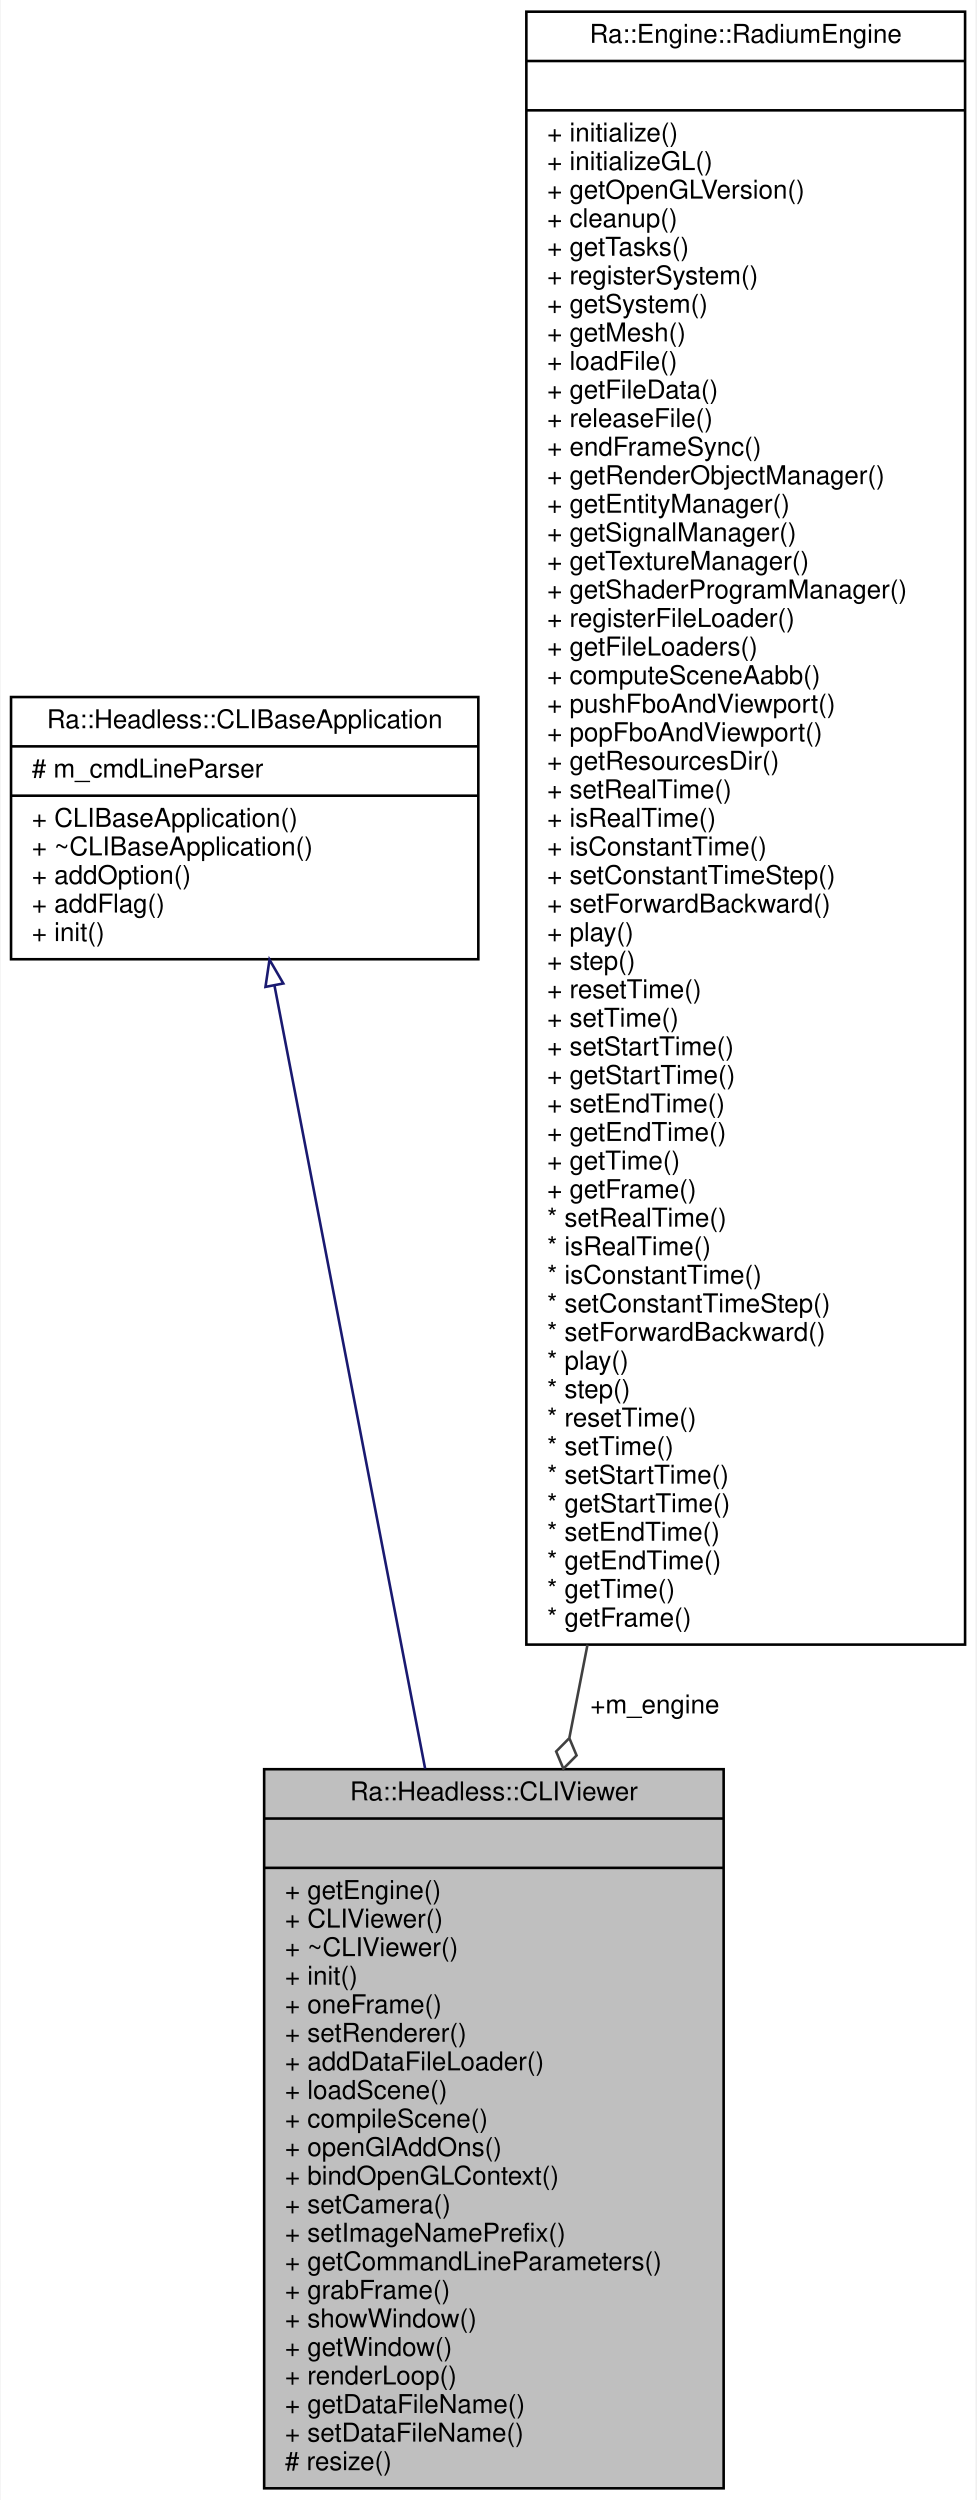
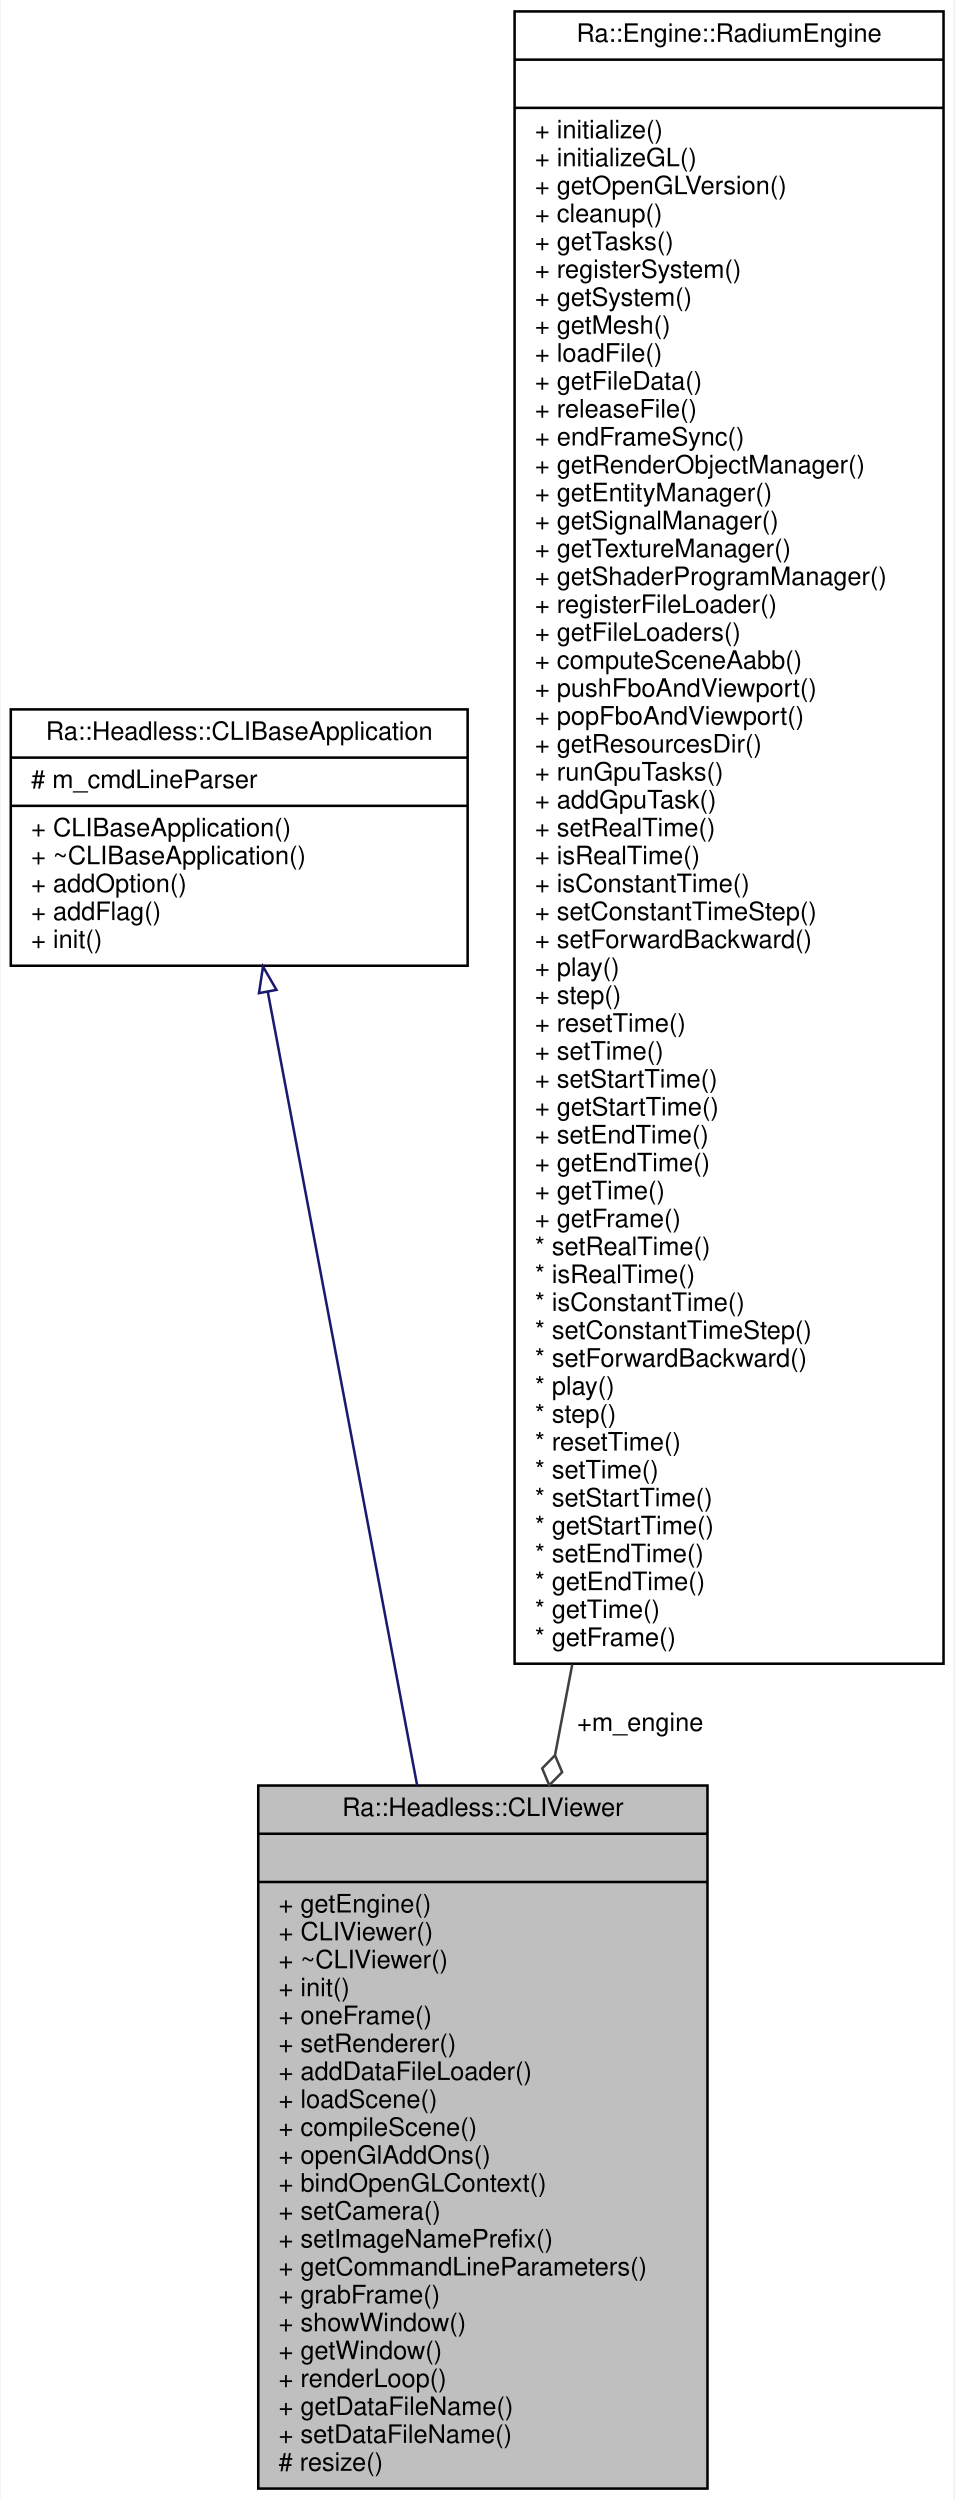
- <svg xmlns="http://www.w3.org/2000/svg" xmlns:xlink="http://www.w3.org/1999/xlink" width="376pt" height="963pt" viewBox="0.00 0.00 375.50 963.00">
-   <g id="graph0" class="graph" transform="scale(1 1) rotate(0) translate(4 959)">
-     <polygon fill="white" stroke="transparent" points="-4,4 -4,-959 371.5,-959 371.5,4 -4,4" />
+ <svg xmlns="http://www.w3.org/2000/svg" xmlns:xlink="http://www.w3.org/1999/xlink" width="376pt" height="985pt" viewBox="0.00 0.00 375.50 985.00">
+   <g id="graph0" class="graph" transform="scale(1 1) rotate(0) translate(4 981)">
+     <polygon fill="white" stroke="transparent" points="-4,4 -4,-981 371.5,-981 371.5,4 -4,4" />
    <g id="node1" class="node">
      <g id="a_node1">
        <a xlink:title=" ">
          <polygon fill="#bfbfbf" stroke="black" points="97.5,-0.5 97.5,-277.5 274.5,-277.5 274.5,-0.5 97.5,-0.5" />
          <text text-anchor="middle" x="186" y="-265.5" font-family="Helvetica,sans-Serif" font-size="10.00">Ra::Headless::CLIViewer</text>
          <polyline fill="none" stroke="black" points="97.5,-258.5 274.5,-258.5 " />
          <text text-anchor="middle" x="186" y="-246.5" font-family="Helvetica,sans-Serif" font-size="10.00"> </text>
          <polyline fill="none" stroke="black" points="97.5,-239.5 274.5,-239.5 " />
          <text text-anchor="start" x="105.5" y="-227.5" font-family="Helvetica,sans-Serif" font-size="10.00">+ getEngine()</text>
          <text text-anchor="start" x="105.5" y="-216.5" font-family="Helvetica,sans-Serif" font-size="10.00">+ CLIViewer()</text>
          <text text-anchor="start" x="105.5" y="-205.5" font-family="Helvetica,sans-Serif" font-size="10.00">+ ~CLIViewer()</text>
          <text text-anchor="start" x="105.5" y="-194.5" font-family="Helvetica,sans-Serif" font-size="10.00">+ init()</text>
          <text text-anchor="start" x="105.5" y="-183.5" font-family="Helvetica,sans-Serif" font-size="10.00">+ oneFrame()</text>
          <text text-anchor="start" x="105.5" y="-172.5" font-family="Helvetica,sans-Serif" font-size="10.00">+ setRenderer()</text>
          <text text-anchor="start" x="105.5" y="-161.5" font-family="Helvetica,sans-Serif" font-size="10.00">+ addDataFileLoader()</text>
          <text text-anchor="start" x="105.5" y="-150.5" font-family="Helvetica,sans-Serif" font-size="10.00">+ loadScene()</text>
          <text text-anchor="start" x="105.5" y="-139.5" font-family="Helvetica,sans-Serif" font-size="10.00">+ compileScene()</text>
          <text text-anchor="start" x="105.5" y="-128.5" font-family="Helvetica,sans-Serif" font-size="10.00">+ openGlAddOns()</text>
          <text text-anchor="start" x="105.5" y="-117.5" font-family="Helvetica,sans-Serif" font-size="10.00">+ bindOpenGLContext()</text>
          <text text-anchor="start" x="105.5" y="-106.5" font-family="Helvetica,sans-Serif" font-size="10.00">+ setCamera()</text>
          <text text-anchor="start" x="105.5" y="-95.5" font-family="Helvetica,sans-Serif" font-size="10.00">+ setImageNamePrefix()</text>
          <text text-anchor="start" x="105.5" y="-84.5" font-family="Helvetica,sans-Serif" font-size="10.00">+ getCommandLineParameters()</text>
          <text text-anchor="start" x="105.5" y="-73.5" font-family="Helvetica,sans-Serif" font-size="10.00">+ grabFrame()</text>
          <text text-anchor="start" x="105.5" y="-62.5" font-family="Helvetica,sans-Serif" font-size="10.00">+ showWindow()</text>
          <text text-anchor="start" x="105.5" y="-51.5" font-family="Helvetica,sans-Serif" font-size="10.00">+ getWindow()</text>
          <text text-anchor="start" x="105.5" y="-40.5" font-family="Helvetica,sans-Serif" font-size="10.00">+ renderLoop()</text>
          <text text-anchor="start" x="105.5" y="-29.5" font-family="Helvetica,sans-Serif" font-size="10.00">+ getDataFileName()</text>
          <text text-anchor="start" x="105.5" y="-18.5" font-family="Helvetica,sans-Serif" font-size="10.00">+ setDataFileName()</text>
          <text text-anchor="start" x="105.5" y="-7.5" font-family="Helvetica,sans-Serif" font-size="10.00"># resize()</text>
        </a>
      </g>
    </g>
    <g id="node2" class="node">
      <g id="a_node2">
        <a xlink:href="classRa_1_1Headless_1_1CLIBaseApplication.html" target="_top" xlink:title=" ">
-           <polygon fill="white" stroke="black" points="0,-589.5 0,-690.5 180,-690.5 180,-589.5 0,-589.5" />
-           <text text-anchor="middle" x="90" y="-678.5" font-family="Helvetica,sans-Serif" font-size="10.00">Ra::Headless::CLIBaseApplication</text>
-           <polyline fill="none" stroke="black" points="0,-671.5 180,-671.5 " />
-           <text text-anchor="start" x="8" y="-659.5" font-family="Helvetica,sans-Serif" font-size="10.00"># m_cmdLineParser</text>
-           <polyline fill="none" stroke="black" points="0,-652.5 180,-652.5 " />
-           <text text-anchor="start" x="8" y="-640.5" font-family="Helvetica,sans-Serif" font-size="10.00">+ CLIBaseApplication()</text>
-           <text text-anchor="start" x="8" y="-629.5" font-family="Helvetica,sans-Serif" font-size="10.00">+ ~CLIBaseApplication()</text>
-           <text text-anchor="start" x="8" y="-618.5" font-family="Helvetica,sans-Serif" font-size="10.00">+ addOption()</text>
-           <text text-anchor="start" x="8" y="-607.5" font-family="Helvetica,sans-Serif" font-size="10.00">+ addFlag()</text>
-           <text text-anchor="start" x="8" y="-596.5" font-family="Helvetica,sans-Serif" font-size="10.00">+ init()</text>
+           <polygon fill="white" stroke="black" points="0,-600.5 0,-701.5 180,-701.5 180,-600.5 0,-600.5" />
+           <text text-anchor="middle" x="90" y="-689.5" font-family="Helvetica,sans-Serif" font-size="10.00">Ra::Headless::CLIBaseApplication</text>
+           <polyline fill="none" stroke="black" points="0,-682.5 180,-682.5 " />
+           <text text-anchor="start" x="8" y="-670.5" font-family="Helvetica,sans-Serif" font-size="10.00"># m_cmdLineParser</text>
+           <polyline fill="none" stroke="black" points="0,-663.5 180,-663.5 " />
+           <text text-anchor="start" x="8" y="-651.5" font-family="Helvetica,sans-Serif" font-size="10.00">+ CLIBaseApplication()</text>
+           <text text-anchor="start" x="8" y="-640.5" font-family="Helvetica,sans-Serif" font-size="10.00">+ ~CLIBaseApplication()</text>
+           <text text-anchor="start" x="8" y="-629.5" font-family="Helvetica,sans-Serif" font-size="10.00">+ addOption()</text>
+           <text text-anchor="start" x="8" y="-618.5" font-family="Helvetica,sans-Serif" font-size="10.00">+ addFlag()</text>
+           <text text-anchor="start" x="8" y="-607.5" font-family="Helvetica,sans-Serif" font-size="10.00">+ init()</text>
        </a>
      </g>
    </g>
    <g id="edge1" class="edge">
-       <path fill="none" stroke="midnightblue" d="M101.5,-579.25C115.74,-505.19 140.47,-376.67 159.51,-277.72" />
-       <polygon fill="none" stroke="midnightblue" points="98.01,-578.85 99.56,-589.33 104.88,-580.17 98.01,-578.85" />
+       <path fill="none" stroke="midnightblue" d="M101.25,-590.26C115.6,-513.98 140.89,-379.66 160.11,-277.53" />
+       <polygon fill="none" stroke="midnightblue" points="97.79,-589.7 99.38,-600.17 104.67,-590.99 97.79,-589.7" />
    </g>
    <g id="node3" class="node">
      <g id="a_node3">
        <a xlink:href="classRa_1_1Engine_1_1RadiumEngine.html" target="_top" xlink:title=" ">
-           <polygon fill="white" stroke="black" points="198.5,-325.5 198.5,-954.5 367.5,-954.5 367.5,-325.5 198.5,-325.5" />
-           <text text-anchor="middle" x="283" y="-942.5" font-family="Helvetica,sans-Serif" font-size="10.00">Ra::Engine::RadiumEngine</text>
-           <polyline fill="none" stroke="black" points="198.5,-935.5 367.5,-935.5 " />
-           <text text-anchor="middle" x="283" y="-923.5" font-family="Helvetica,sans-Serif" font-size="10.00"> </text>
-           <polyline fill="none" stroke="black" points="198.5,-916.5 367.5,-916.5 " />
-           <text text-anchor="start" x="206.5" y="-904.5" font-family="Helvetica,sans-Serif" font-size="10.00">+ initialize()</text>
-           <text text-anchor="start" x="206.5" y="-893.5" font-family="Helvetica,sans-Serif" font-size="10.00">+ initializeGL()</text>
-           <text text-anchor="start" x="206.5" y="-882.5" font-family="Helvetica,sans-Serif" font-size="10.00">+ getOpenGLVersion()</text>
-           <text text-anchor="start" x="206.5" y="-871.5" font-family="Helvetica,sans-Serif" font-size="10.00">+ cleanup()</text>
-           <text text-anchor="start" x="206.5" y="-860.5" font-family="Helvetica,sans-Serif" font-size="10.00">+ getTasks()</text>
-           <text text-anchor="start" x="206.5" y="-849.5" font-family="Helvetica,sans-Serif" font-size="10.00">+ registerSystem()</text>
-           <text text-anchor="start" x="206.5" y="-838.5" font-family="Helvetica,sans-Serif" font-size="10.00">+ getSystem()</text>
-           <text text-anchor="start" x="206.5" y="-827.5" font-family="Helvetica,sans-Serif" font-size="10.00">+ getMesh()</text>
-           <text text-anchor="start" x="206.5" y="-816.5" font-family="Helvetica,sans-Serif" font-size="10.00">+ loadFile()</text>
-           <text text-anchor="start" x="206.5" y="-805.5" font-family="Helvetica,sans-Serif" font-size="10.00">+ getFileData()</text>
-           <text text-anchor="start" x="206.5" y="-794.5" font-family="Helvetica,sans-Serif" font-size="10.00">+ releaseFile()</text>
-           <text text-anchor="start" x="206.5" y="-783.5" font-family="Helvetica,sans-Serif" font-size="10.00">+ endFrameSync()</text>
-           <text text-anchor="start" x="206.5" y="-772.5" font-family="Helvetica,sans-Serif" font-size="10.00">+ getRenderObjectManager()</text>
-           <text text-anchor="start" x="206.5" y="-761.5" font-family="Helvetica,sans-Serif" font-size="10.00">+ getEntityManager()</text>
-           <text text-anchor="start" x="206.5" y="-750.5" font-family="Helvetica,sans-Serif" font-size="10.00">+ getSignalManager()</text>
-           <text text-anchor="start" x="206.5" y="-739.5" font-family="Helvetica,sans-Serif" font-size="10.00">+ getTextureManager()</text>
-           <text text-anchor="start" x="206.5" y="-728.5" font-family="Helvetica,sans-Serif" font-size="10.00">+ getShaderProgramManager()</text>
-           <text text-anchor="start" x="206.5" y="-717.5" font-family="Helvetica,sans-Serif" font-size="10.00">+ registerFileLoader()</text>
-           <text text-anchor="start" x="206.5" y="-706.5" font-family="Helvetica,sans-Serif" font-size="10.00">+ getFileLoaders()</text>
-           <text text-anchor="start" x="206.5" y="-695.5" font-family="Helvetica,sans-Serif" font-size="10.00">+ computeSceneAabb()</text>
-           <text text-anchor="start" x="206.5" y="-684.5" font-family="Helvetica,sans-Serif" font-size="10.00">+ pushFboAndViewport()</text>
-           <text text-anchor="start" x="206.5" y="-673.5" font-family="Helvetica,sans-Serif" font-size="10.00">+ popFboAndViewport()</text>
-           <text text-anchor="start" x="206.5" y="-662.5" font-family="Helvetica,sans-Serif" font-size="10.00">+ getResourcesDir()</text>
+           <polygon fill="white" stroke="black" points="198.5,-325.5 198.5,-976.5 367.5,-976.5 367.5,-325.5 198.5,-325.5" />
+           <text text-anchor="middle" x="283" y="-964.5" font-family="Helvetica,sans-Serif" font-size="10.00">Ra::Engine::RadiumEngine</text>
+           <polyline fill="none" stroke="black" points="198.5,-957.5 367.5,-957.5 " />
+           <text text-anchor="middle" x="283" y="-945.5" font-family="Helvetica,sans-Serif" font-size="10.00"> </text>
+           <polyline fill="none" stroke="black" points="198.5,-938.5 367.5,-938.5 " />
+           <text text-anchor="start" x="206.5" y="-926.5" font-family="Helvetica,sans-Serif" font-size="10.00">+ initialize()</text>
+           <text text-anchor="start" x="206.5" y="-915.5" font-family="Helvetica,sans-Serif" font-size="10.00">+ initializeGL()</text>
+           <text text-anchor="start" x="206.5" y="-904.5" font-family="Helvetica,sans-Serif" font-size="10.00">+ getOpenGLVersion()</text>
+           <text text-anchor="start" x="206.5" y="-893.5" font-family="Helvetica,sans-Serif" font-size="10.00">+ cleanup()</text>
+           <text text-anchor="start" x="206.5" y="-882.5" font-family="Helvetica,sans-Serif" font-size="10.00">+ getTasks()</text>
+           <text text-anchor="start" x="206.5" y="-871.5" font-family="Helvetica,sans-Serif" font-size="10.00">+ registerSystem()</text>
+           <text text-anchor="start" x="206.5" y="-860.5" font-family="Helvetica,sans-Serif" font-size="10.00">+ getSystem()</text>
+           <text text-anchor="start" x="206.5" y="-849.5" font-family="Helvetica,sans-Serif" font-size="10.00">+ getMesh()</text>
+           <text text-anchor="start" x="206.5" y="-838.5" font-family="Helvetica,sans-Serif" font-size="10.00">+ loadFile()</text>
+           <text text-anchor="start" x="206.5" y="-827.5" font-family="Helvetica,sans-Serif" font-size="10.00">+ getFileData()</text>
+           <text text-anchor="start" x="206.5" y="-816.5" font-family="Helvetica,sans-Serif" font-size="10.00">+ releaseFile()</text>
+           <text text-anchor="start" x="206.5" y="-805.5" font-family="Helvetica,sans-Serif" font-size="10.00">+ endFrameSync()</text>
+           <text text-anchor="start" x="206.5" y="-794.5" font-family="Helvetica,sans-Serif" font-size="10.00">+ getRenderObjectManager()</text>
+           <text text-anchor="start" x="206.5" y="-783.5" font-family="Helvetica,sans-Serif" font-size="10.00">+ getEntityManager()</text>
+           <text text-anchor="start" x="206.5" y="-772.5" font-family="Helvetica,sans-Serif" font-size="10.00">+ getSignalManager()</text>
+           <text text-anchor="start" x="206.5" y="-761.5" font-family="Helvetica,sans-Serif" font-size="10.00">+ getTextureManager()</text>
+           <text text-anchor="start" x="206.5" y="-750.5" font-family="Helvetica,sans-Serif" font-size="10.00">+ getShaderProgramManager()</text>
+           <text text-anchor="start" x="206.5" y="-739.5" font-family="Helvetica,sans-Serif" font-size="10.00">+ registerFileLoader()</text>
+           <text text-anchor="start" x="206.5" y="-728.5" font-family="Helvetica,sans-Serif" font-size="10.00">+ getFileLoaders()</text>
+           <text text-anchor="start" x="206.5" y="-717.5" font-family="Helvetica,sans-Serif" font-size="10.00">+ computeSceneAabb()</text>
+           <text text-anchor="start" x="206.5" y="-706.5" font-family="Helvetica,sans-Serif" font-size="10.00">+ pushFboAndViewport()</text>
+           <text text-anchor="start" x="206.5" y="-695.5" font-family="Helvetica,sans-Serif" font-size="10.00">+ popFboAndViewport()</text>
+           <text text-anchor="start" x="206.5" y="-684.5" font-family="Helvetica,sans-Serif" font-size="10.00">+ getResourcesDir()</text>
+           <text text-anchor="start" x="206.5" y="-673.5" font-family="Helvetica,sans-Serif" font-size="10.00">+ runGpuTasks()</text>
+           <text text-anchor="start" x="206.5" y="-662.5" font-family="Helvetica,sans-Serif" font-size="10.00">+ addGpuTask()</text>
          <text text-anchor="start" x="206.5" y="-651.5" font-family="Helvetica,sans-Serif" font-size="10.00">+ setRealTime()</text>
          <text text-anchor="start" x="206.5" y="-640.5" font-family="Helvetica,sans-Serif" font-size="10.00">+ isRealTime()</text>
          <text text-anchor="start" x="206.5" y="-629.5" font-family="Helvetica,sans-Serif" font-size="10.00">+ isConstantTime()</text>
          <text text-anchor="start" x="206.5" y="-618.5" font-family="Helvetica,sans-Serif" font-size="10.00">+ setConstantTimeStep()</text>
          <text text-anchor="start" x="206.5" y="-607.5" font-family="Helvetica,sans-Serif" font-size="10.00">+ setForwardBackward()</text>
          <text text-anchor="start" x="206.5" y="-596.5" font-family="Helvetica,sans-Serif" font-size="10.00">+ play()</text>
          <text text-anchor="start" x="206.5" y="-585.5" font-family="Helvetica,sans-Serif" font-size="10.00">+ step()</text>
          <text text-anchor="start" x="206.5" y="-574.5" font-family="Helvetica,sans-Serif" font-size="10.00">+ resetTime()</text>
          <text text-anchor="start" x="206.5" y="-563.5" font-family="Helvetica,sans-Serif" font-size="10.00">+ setTime()</text>
          <text text-anchor="start" x="206.5" y="-552.5" font-family="Helvetica,sans-Serif" font-size="10.00">+ setStartTime()</text>
          <text text-anchor="start" x="206.5" y="-541.5" font-family="Helvetica,sans-Serif" font-size="10.00">+ getStartTime()</text>
          <text text-anchor="start" x="206.5" y="-530.5" font-family="Helvetica,sans-Serif" font-size="10.00">+ setEndTime()</text>
          <text text-anchor="start" x="206.5" y="-519.5" font-family="Helvetica,sans-Serif" font-size="10.00">+ getEndTime()</text>
          <text text-anchor="start" x="206.5" y="-508.5" font-family="Helvetica,sans-Serif" font-size="10.00">+ getTime()</text>
          <text text-anchor="start" x="206.5" y="-497.5" font-family="Helvetica,sans-Serif" font-size="10.00">+ getFrame()</text>
          <text text-anchor="start" x="206.5" y="-486.5" font-family="Helvetica,sans-Serif" font-size="10.00">* setRealTime()</text>
          <text text-anchor="start" x="206.5" y="-475.5" font-family="Helvetica,sans-Serif" font-size="10.00">* isRealTime()</text>
          <text text-anchor="start" x="206.5" y="-464.5" font-family="Helvetica,sans-Serif" font-size="10.00">* isConstantTime()</text>
          <text text-anchor="start" x="206.5" y="-453.5" font-family="Helvetica,sans-Serif" font-size="10.00">* setConstantTimeStep()</text>
          <text text-anchor="start" x="206.5" y="-442.5" font-family="Helvetica,sans-Serif" font-size="10.00">* setForwardBackward()</text>
          <text text-anchor="start" x="206.5" y="-431.5" font-family="Helvetica,sans-Serif" font-size="10.00">* play()</text>
          <text text-anchor="start" x="206.5" y="-420.5" font-family="Helvetica,sans-Serif" font-size="10.00">* step()</text>
          <text text-anchor="start" x="206.5" y="-409.5" font-family="Helvetica,sans-Serif" font-size="10.00">* resetTime()</text>
          <text text-anchor="start" x="206.5" y="-398.5" font-family="Helvetica,sans-Serif" font-size="10.00">* setTime()</text>
          <text text-anchor="start" x="206.5" y="-387.5" font-family="Helvetica,sans-Serif" font-size="10.00">* setStartTime()</text>
          <text text-anchor="start" x="206.5" y="-376.5" font-family="Helvetica,sans-Serif" font-size="10.00">* getStartTime()</text>
          <text text-anchor="start" x="206.5" y="-365.5" font-family="Helvetica,sans-Serif" font-size="10.00">* setEndTime()</text>
          <text text-anchor="start" x="206.5" y="-354.5" font-family="Helvetica,sans-Serif" font-size="10.00">* getEndTime()</text>
          <text text-anchor="start" x="206.5" y="-343.5" font-family="Helvetica,sans-Serif" font-size="10.00">* getTime()</text>
          <text text-anchor="start" x="206.5" y="-332.5" font-family="Helvetica,sans-Serif" font-size="10.00">* getFrame()</text>
        </a>
      </g>
    </g>
    <g id="edge2" class="edge">
-       <path fill="none" stroke="#404040" d="M222.05,-325.45C219.68,-313.27 217.35,-301.29 215.09,-289.67" />
-       <polygon fill="none" stroke="#404040" points="215.05,-289.47 209.98,-284.34 212.76,-277.69 217.84,-282.81 215.05,-289.47" />
+       <path fill="none" stroke="#404040" d="M221.22,-325.2C218.91,-313.05 216.64,-301.12 214.44,-289.55" />
+       <polygon fill="none" stroke="#404040" points="214.42,-289.41 209.37,-284.26 212.17,-277.62 217.23,-282.76 214.42,-289.41" />
      <text text-anchor="middle" x="248" y="-299" font-family="Helvetica,sans-Serif" font-size="10.00"> +m_engine</text>
    </g>
  </g>
</svg>
